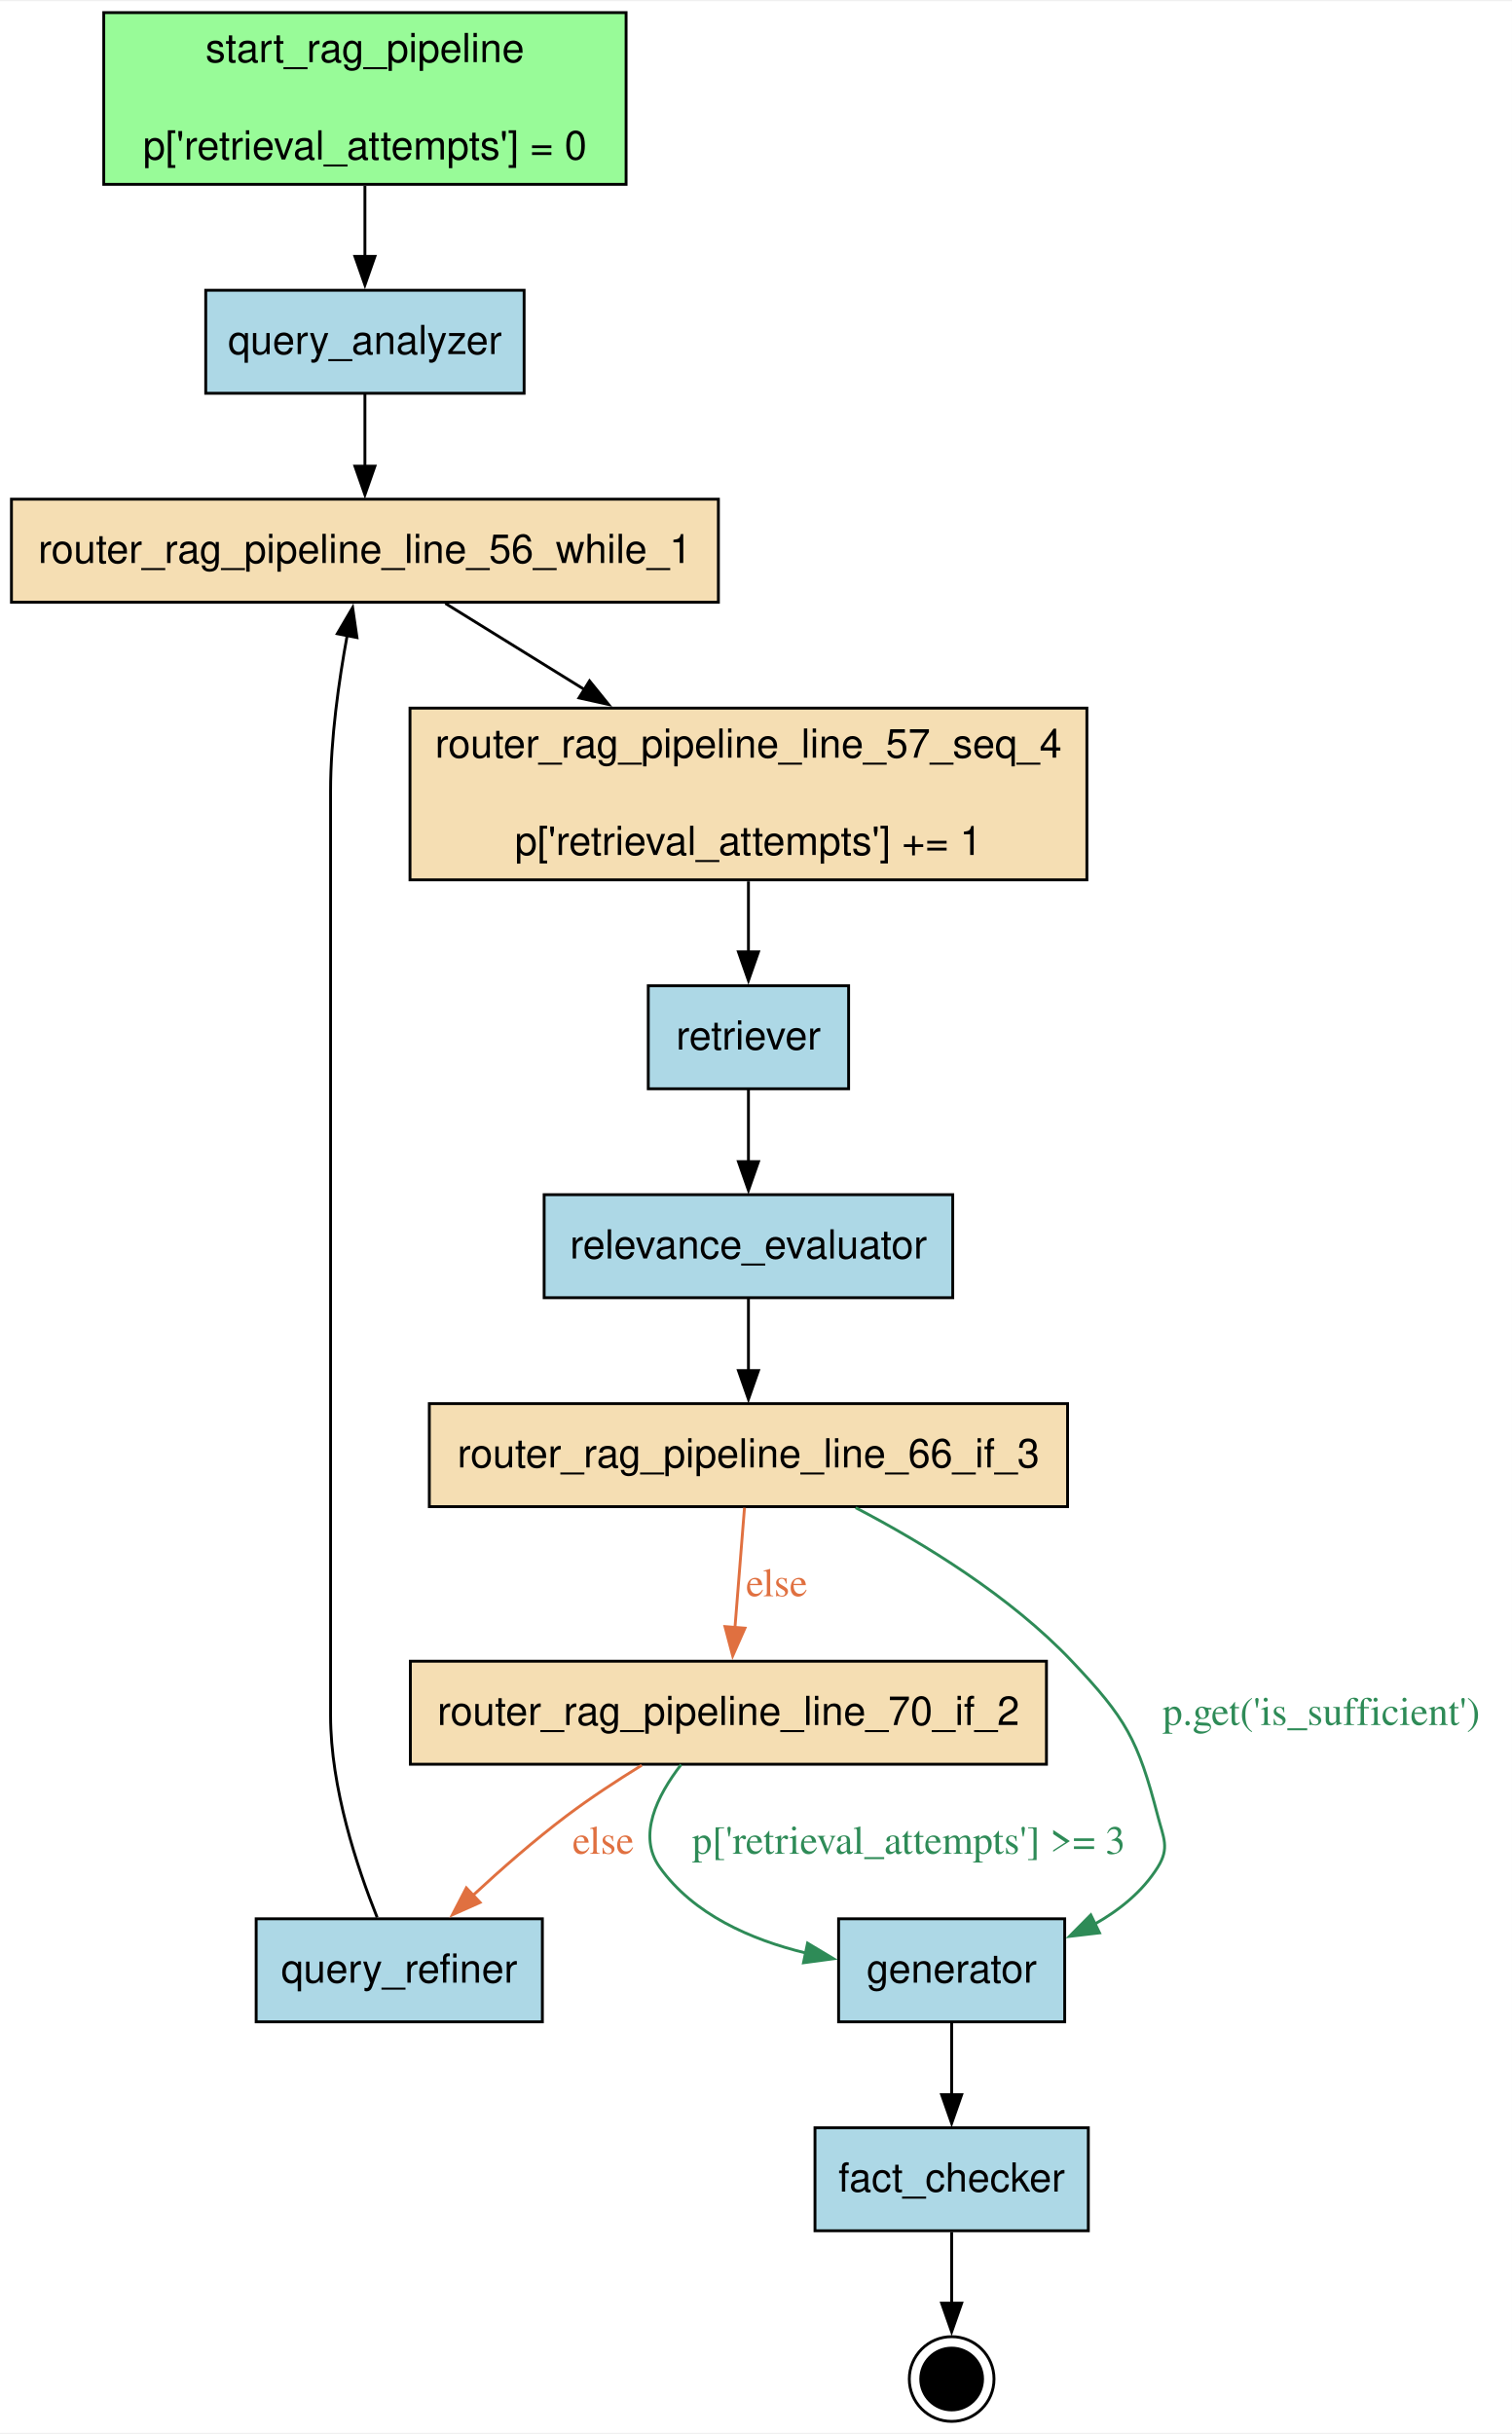
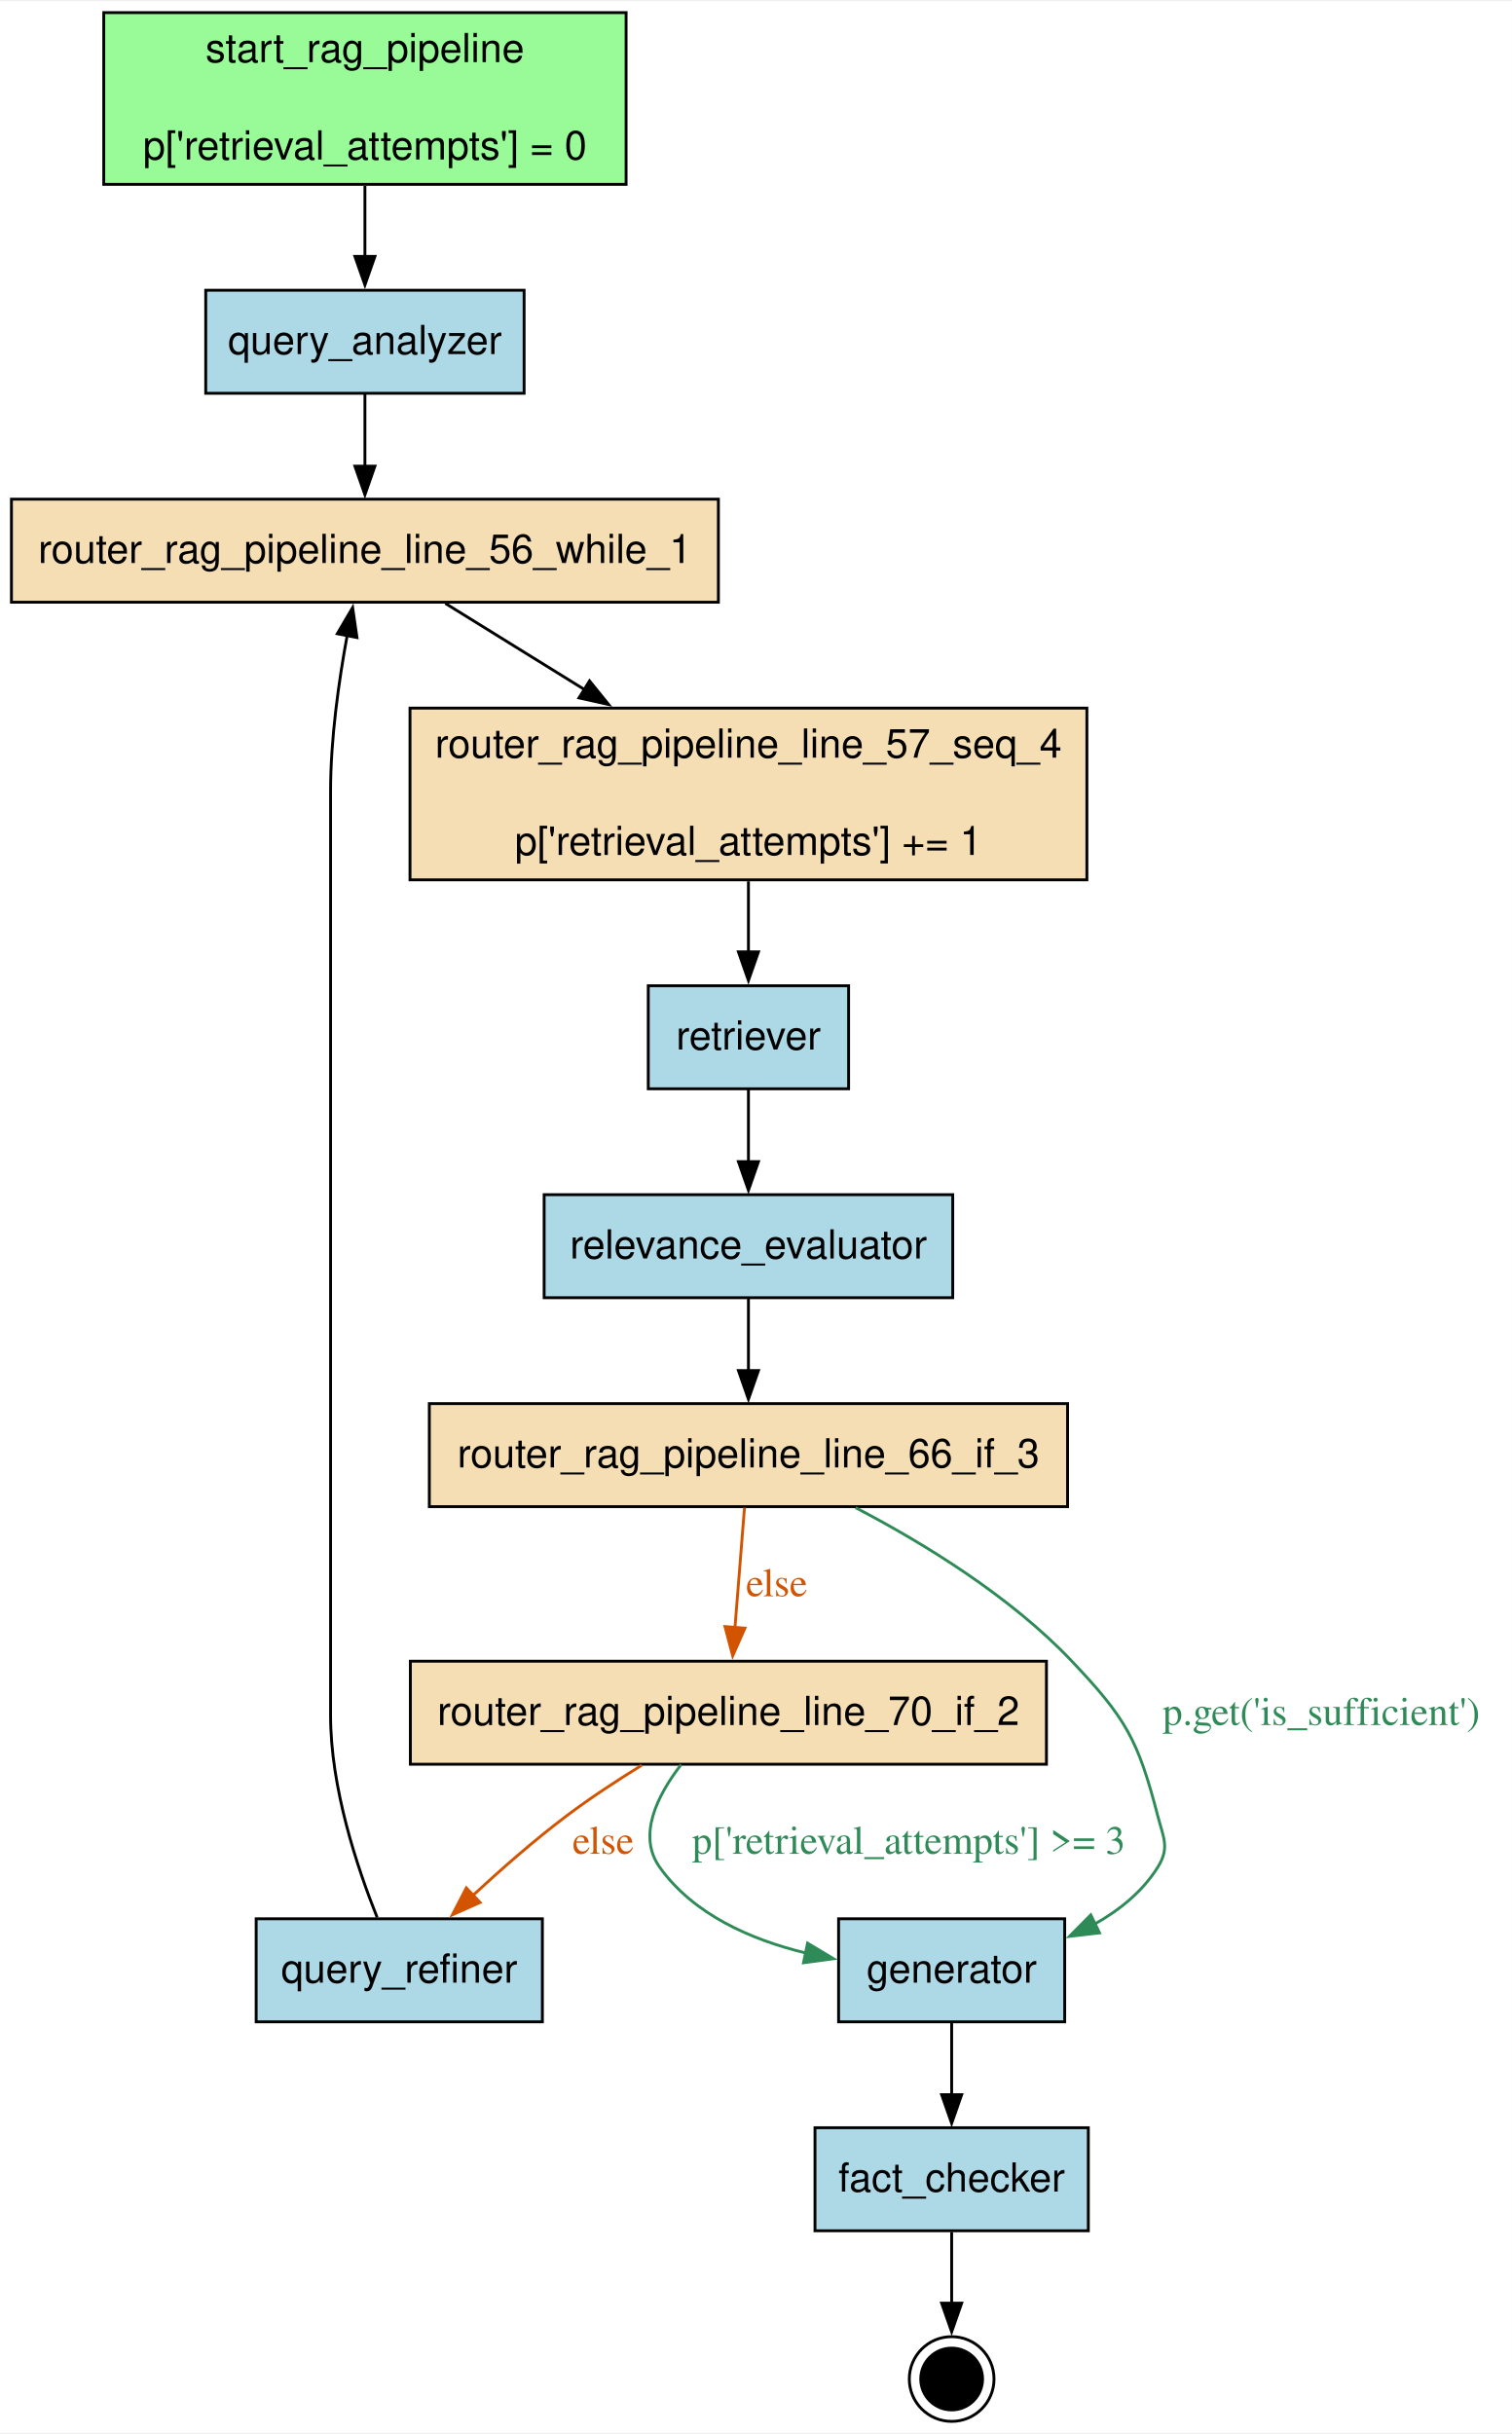
<svg xmlns="http://www.w3.org/2000/svg" width="528pt" height="850pt" viewBox="0.00 0.00 528.26 849.60">
  <g id="graph0" class="graph" transform="scale(1 1) rotate(0) translate(4 845.6)">
    <polygon fill="white" stroke="none" points="-4,4 -4,-845.6 524.26,-845.6 524.26,4 -4,4" />
    <g id="node1" class="node">
      <polygon fill="palegreen" stroke="black" points="214.75,-841.6 32.25,-841.6 32.25,-781.6 214.75,-781.6 214.75,-841.6" />
      <text text-anchor="middle" x="123.5" y="-824.3" font-family="Helvetica,sans-Serif" font-size="14.00">start_rag_pipeline</text>
      <text text-anchor="middle" x="123.5" y="-790.3" font-family="Helvetica,sans-Serif" font-size="14.00">p['retrieval_attempts'] = 0</text>
    </g>
    <g id="node4" class="node">
      <polygon fill="lightblue" stroke="black" points="179.12,-744.6 67.88,-744.6 67.88,-708.6 179.12,-708.6 179.12,-744.6" />
      <text text-anchor="middle" x="123.5" y="-722.3" font-family="Helvetica,sans-Serif" font-size="14.00">query_analyzer</text>
    </g>
    <g id="edge1" class="edge">
      <path fill="none" stroke="black" d="M123.5,-781.1C123.5,-773.06 123.5,-764.36 123.5,-756.35" />
      <polygon fill="black" stroke="black" points="127,-756.43 123.5,-746.43 120,-756.43 127,-756.43" />
    </g>
    <g id="node2" class="node">
      <polygon fill="lightblue" stroke="black" points="376.25,-102.6 280.75,-102.6 280.75,-66.6 376.25,-66.6 376.25,-102.6" />
      <text text-anchor="middle" x="328.5" y="-80.3" font-family="Helvetica,sans-Serif" font-size="14.00">fact_checker</text>
    </g>
    <g id="node12" class="node">
      <ellipse fill="black" stroke="black" cx="328.5" cy="-14.8" rx="10.8" ry="10.8" />
      <ellipse fill="none" stroke="black" cx="328.5" cy="-14.8" rx="14.8" ry="14.8" />
    </g>
    <g id="edge13" class="edge">
      <path fill="none" stroke="black" d="M328.5,-66.14C328.5,-58.55 328.5,-49.5 328.5,-41.19" />
      <polygon fill="black" stroke="black" points="332,-41.3 328.5,-31.3 325,-41.3 332,-41.3" />
    </g>
    <g id="node3" class="node">
      <polygon fill="lightblue" stroke="black" points="368,-175.6 289,-175.6 289,-139.6 368,-139.6 368,-175.6" />
      <text text-anchor="middle" x="328.5" y="-153.3" font-family="Helvetica,sans-Serif" font-size="14.00">generator</text>
    </g>
    <g id="edge5" class="edge">
      <path fill="none" stroke="black" d="M328.5,-139.41C328.5,-131.83 328.5,-122.7 328.5,-114.14" />
      <polygon fill="black" stroke="black" points="332,-114.14 328.5,-104.14 325,-114.14 332,-114.14" />
    </g>
    <g id="node8" class="node">
      <polygon fill="wheat" stroke="black" points="247,-671.6 0,-671.6 0,-635.6 247,-635.6 247,-671.6" />
      <text text-anchor="middle" x="123.5" y="-649.3" font-family="Helvetica,sans-Serif" font-size="14.00">router_rag_pipeline_line_56_while_1</text>
    </g>
    <g id="edge2" class="edge">
      <path fill="none" stroke="black" d="M123.5,-708.41C123.5,-700.83 123.5,-691.7 123.5,-683.14" />
      <polygon fill="black" stroke="black" points="127,-683.14 123.5,-673.14 120,-683.14 127,-683.14" />
    </g>
    <g id="node5" class="node">
      <polygon fill="lightblue" stroke="black" points="185.5,-175.6 85.5,-175.6 85.5,-139.6 185.5,-139.6 185.5,-175.6" />
      <text text-anchor="middle" x="135.5" y="-153.3" font-family="Helvetica,sans-Serif" font-size="14.00">query_refiner</text>
    </g>
    <g id="edge12" class="edge">
      <path fill="none" stroke="black" d="M127.77,-176.08C120.76,-193.57 111.5,-221.42 111.5,-246.6 111.5,-569.6 111.5,-569.6 111.5,-569.6 111.5,-587.82 114.37,-608.05 117.3,-623.98" />
      <polygon fill="black" stroke="black" points="113.85,-624.59 119.21,-633.73 120.72,-623.25 113.85,-624.59" />
    </g>
    <g id="node6" class="node">
      <polygon fill="lightblue" stroke="black" points="328.88,-428.6 186.12,-428.6 186.12,-392.6 328.88,-392.6 328.88,-428.6" />
      <text text-anchor="middle" x="257.5" y="-406.3" font-family="Helvetica,sans-Serif" font-size="14.00">relevance_evaluator</text>
    </g>
    <g id="node10" class="node">
      <polygon fill="wheat" stroke="black" points="369,-355.6 146,-355.6 146,-319.6 369,-319.6 369,-355.6" />
      <text text-anchor="middle" x="257.5" y="-333.3" font-family="Helvetica,sans-Serif" font-size="14.00">router_rag_pipeline_line_66_if_3</text>
    </g>
    <g id="edge10" class="edge">
      <path fill="none" stroke="black" d="M257.5,-392.41C257.5,-384.83 257.5,-375.7 257.5,-367.14" />
      <polygon fill="black" stroke="black" points="261,-367.14 257.5,-357.14 254,-367.14 261,-367.14" />
    </g>
    <g id="node7" class="node">
      <polygon fill="lightblue" stroke="black" points="292.5,-501.6 222.5,-501.6 222.5,-465.6 292.5,-465.6 292.5,-501.6" />
      <text text-anchor="middle" x="257.5" y="-479.3" font-family="Helvetica,sans-Serif" font-size="14.00">retriever</text>
    </g>
    <g id="edge9" class="edge">
      <path fill="none" stroke="black" d="M257.5,-465.41C257.5,-457.83 257.5,-448.7 257.5,-440.14" />
      <polygon fill="black" stroke="black" points="261,-440.14 257.5,-430.14 254,-440.14 261,-440.14" />
    </g>
    <g id="node9" class="node">
      <polygon fill="wheat" stroke="black" points="375.75,-598.6 139.25,-598.6 139.25,-538.6 375.75,-538.6 375.75,-598.6" />
      <text text-anchor="middle" x="257.5" y="-581.3" font-family="Helvetica,sans-Serif" font-size="14.00">router_rag_pipeline_line_57_seq_4</text>
      <text text-anchor="middle" x="257.5" y="-547.3" font-family="Helvetica,sans-Serif" font-size="14.00">p['retrieval_attempts'] += 1</text>
    </g>
    <g id="edge11" class="edge">
      <path fill="none" stroke="black" d="M151.59,-635.2C165.7,-626.46 183.34,-615.53 200.15,-605.12" />
      <polygon fill="black" stroke="black" points="201.98,-608.11 208.64,-599.87 198.29,-602.16 201.98,-608.11" />
    </g>
    <g id="edge8" class="edge">
      <path fill="none" stroke="black" d="M257.5,-538.1C257.5,-530.06 257.5,-521.36 257.5,-513.35" />
      <polygon fill="black" stroke="black" points="261,-513.43 257.5,-503.43 254,-513.43 261,-513.43" />
    </g>
    <g id="edge7" class="edge">
      <path fill="none" stroke="#2e8b57" d="M294.95,-319.23C318.74,-306.81 348.99,-288.3 370.5,-265.6 389.38,-245.67 393.61,-238.18 400.5,-211.6 402.51,-203.86 404.74,-200.38 400.5,-193.6 395.2,-185.13 387.19,-178.65 378.42,-173.72" />
      <polygon fill="#2e8b57" stroke="#2e8b57" points="380.17,-170.68 369.65,-169.45 377.11,-176.97 380.17,-170.68" />
      <text text-anchor="middle" x="457.63" y="-243.3" font-family="Times,serif" font-size="14.00" fill="#2e8b57">p.get('is_sufficient')</text>
    </g>
    <g id="node11" class="node">
      <polygon fill="wheat" stroke="black" points="361.62,-265.6 139.38,-265.6 139.38,-229.6 361.62,-229.6 361.62,-265.6" />
      <text text-anchor="middle" x="250.5" y="-243.3" font-family="Helvetica,sans-Serif" font-size="14.00">router_rag_pipeline_line_70_if_2</text>
    </g>
    <g id="edge6" class="edge">
-       <path fill="none" stroke="#e07040" d="M256.12,-319.21C255.17,-307.28 253.89,-291.17 252.79,-277.34" />
-       <polygon fill="#e07040" stroke="#e07040" points="256.28,-277.15 252,-267.46 249.3,-277.7 256.28,-277.15" />
-       <text text-anchor="middle" x="267.38" y="-288.3" font-family="Times,serif" font-size="14.00" fill="#e07040">else</text>
+       <path fill="none" stroke="#d35400" d="M256.12,-319.21C255.17,-307.28 253.89,-291.17 252.79,-277.34" />
+       <polygon fill="#d35400" stroke="#d35400" points="256.28,-277.15 252,-267.46 249.3,-277.7 256.28,-277.15" />
+       <text text-anchor="middle" x="267.38" y="-288.3" font-family="Times,serif" font-size="14.00" fill="#d35400">else</text>
    </g>
    <g id="edge4" class="edge">
      <path fill="none" stroke="#2e8b57" d="M233.98,-229.47C225.58,-218.62 218.63,-204.61 226.5,-193.6 238.28,-177.11 258.33,-168.3 277.56,-163.64" />
      <polygon fill="#2e8b57" stroke="#2e8b57" points="278.15,-167.09 287.23,-161.64 276.73,-160.23 278.15,-167.09" />
      <text text-anchor="middle" x="313.5" y="-198.3" font-family="Times,serif" font-size="14.00" fill="#2e8b57">p['retrieval_attempts'] &gt;= 3</text>
    </g>
    <g id="edge3" class="edge">
-       <path fill="none" stroke="#e07040" d="M220.21,-229.24C211.53,-223.89 202.2,-217.78 194,-211.6 182.74,-203.12 171.08,-192.9 161.16,-183.7" />
-       <polygon fill="#e07040" stroke="#e07040" points="163.73,-181.31 154.05,-176.99 158.93,-186.4 163.73,-181.31" />
-       <text text-anchor="middle" x="206.75" y="-198.3" font-family="Times,serif" font-size="14.00" fill="#e07040">else</text>
+       <path fill="none" stroke="#d35400" d="M220.21,-229.24C211.53,-223.89 202.2,-217.78 194,-211.6 182.74,-203.12 171.08,-192.9 161.16,-183.7" />
+       <polygon fill="#d35400" stroke="#d35400" points="163.73,-181.31 154.05,-176.99 158.93,-186.4 163.73,-181.31" />
+       <text text-anchor="middle" x="206.75" y="-198.3" font-family="Times,serif" font-size="14.00" fill="#d35400">else</text>
    </g>
  </g>
</svg>
